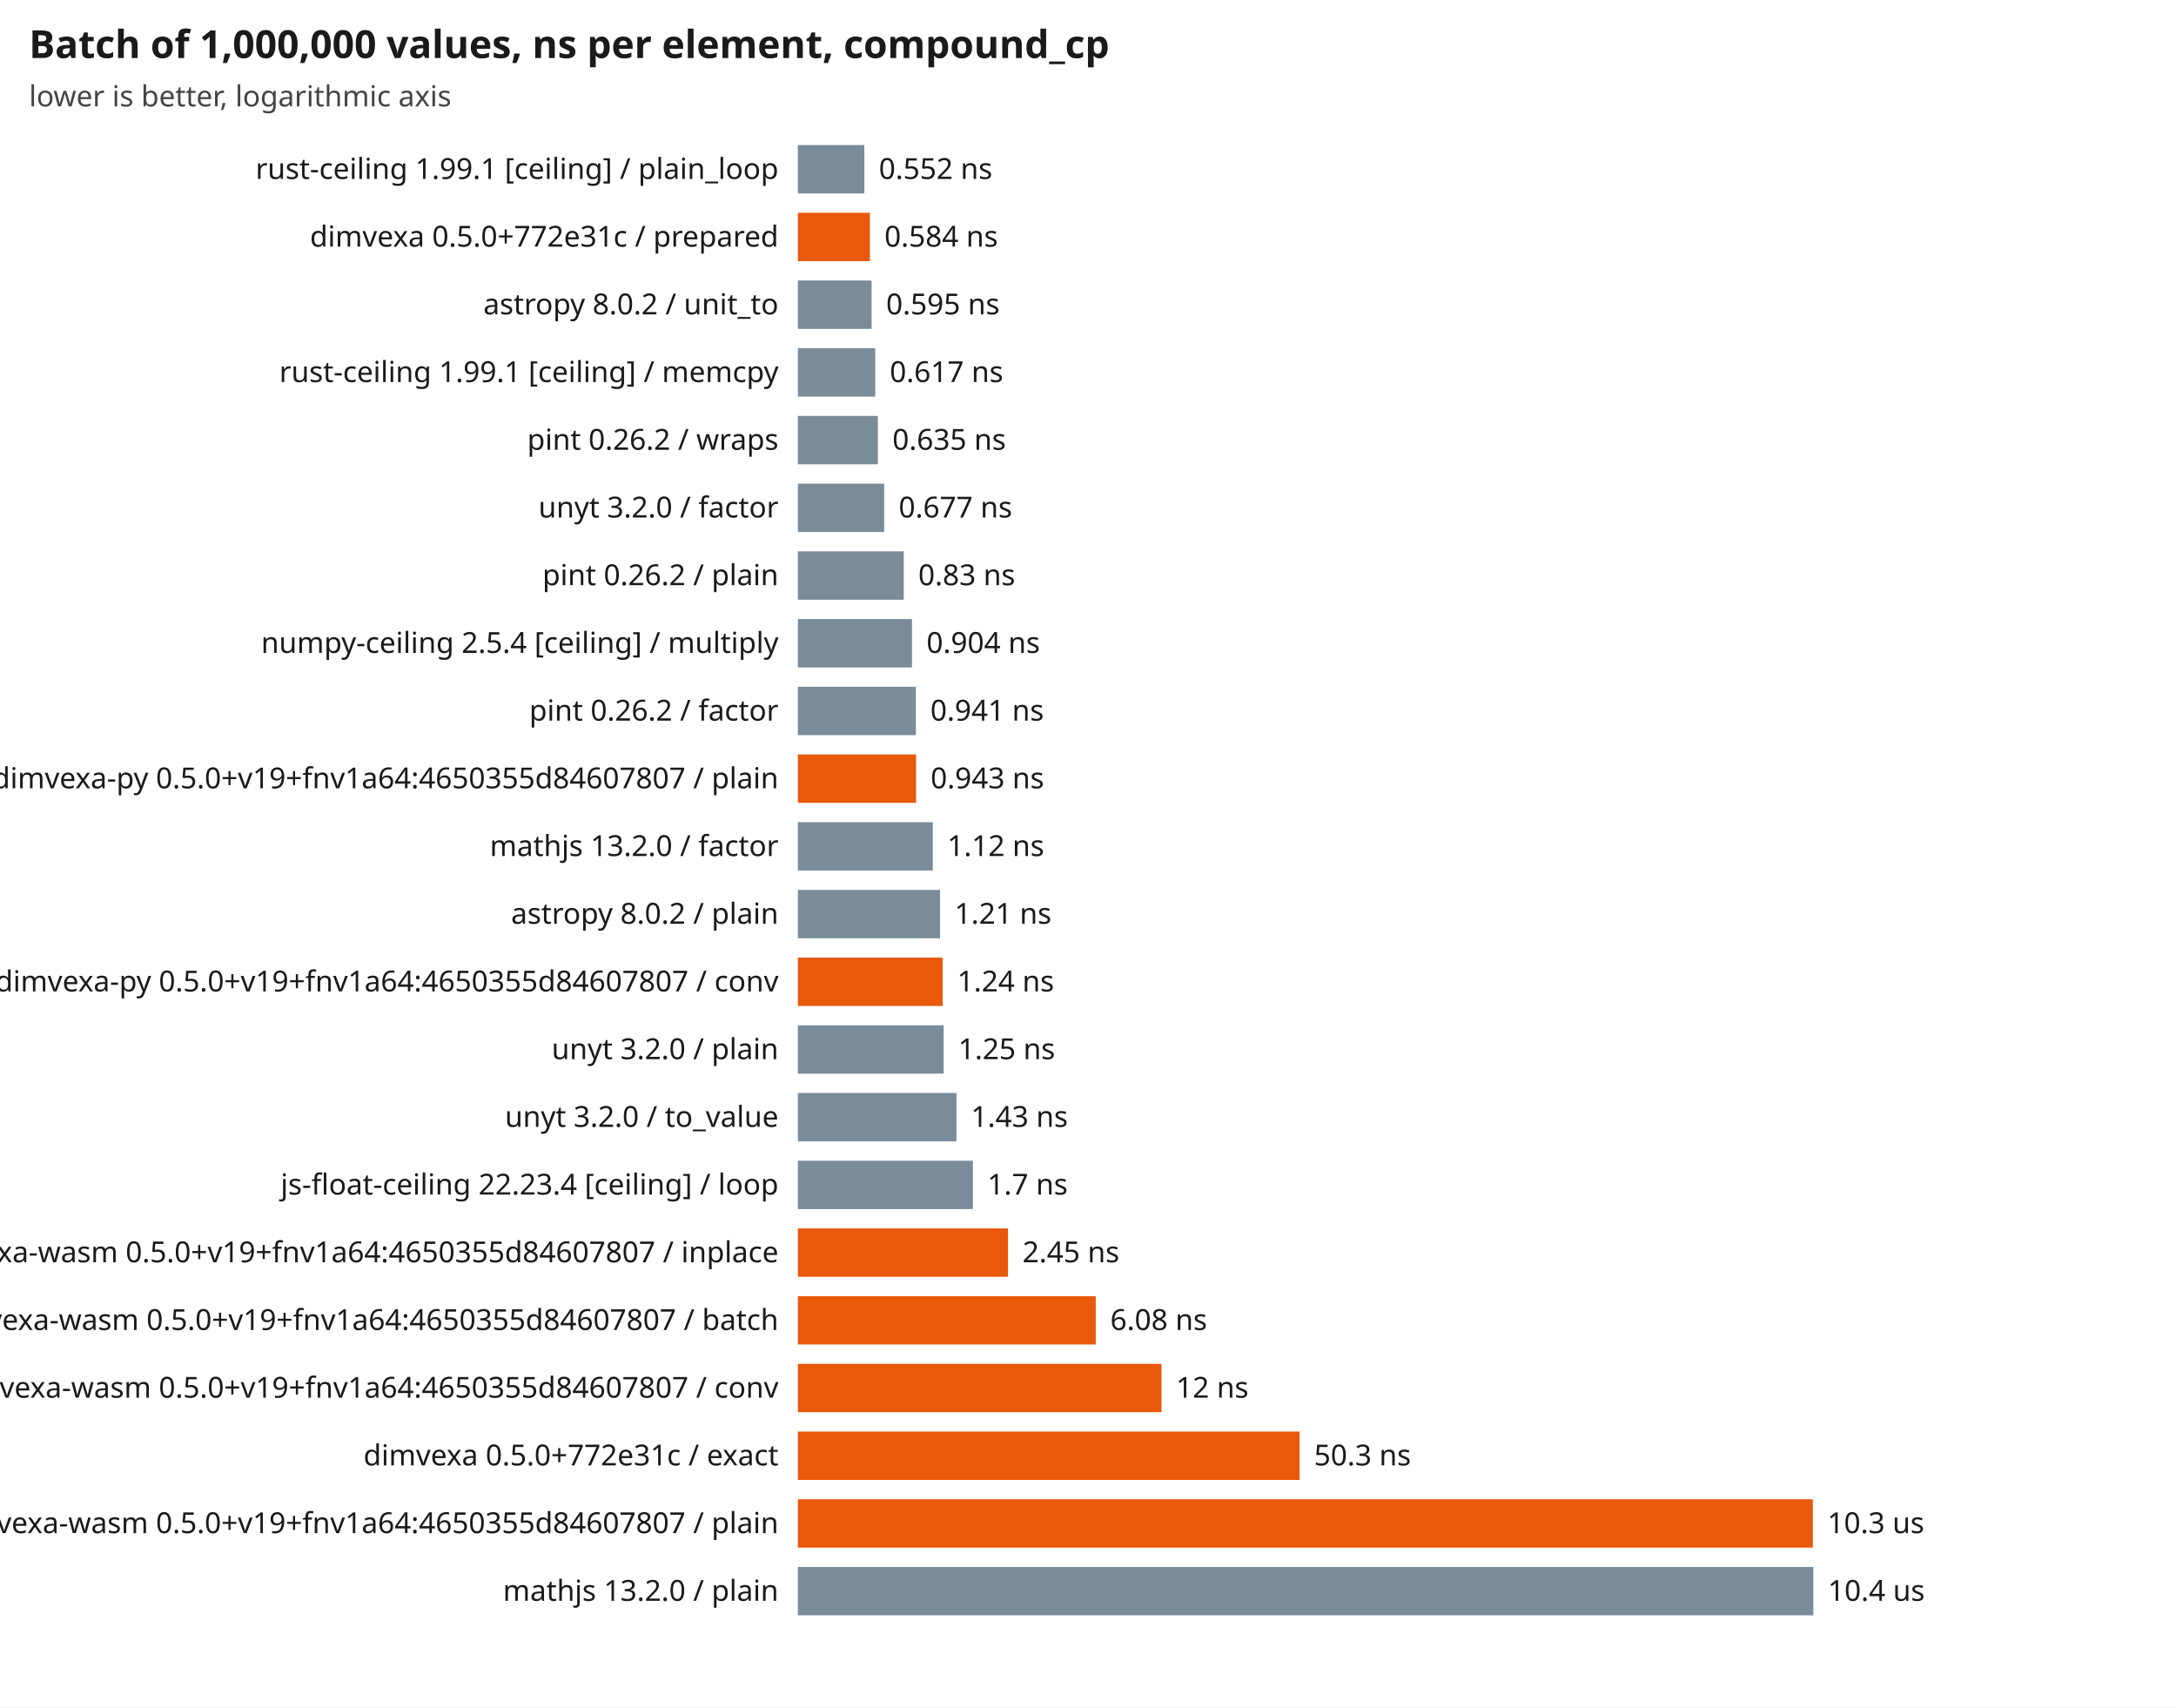
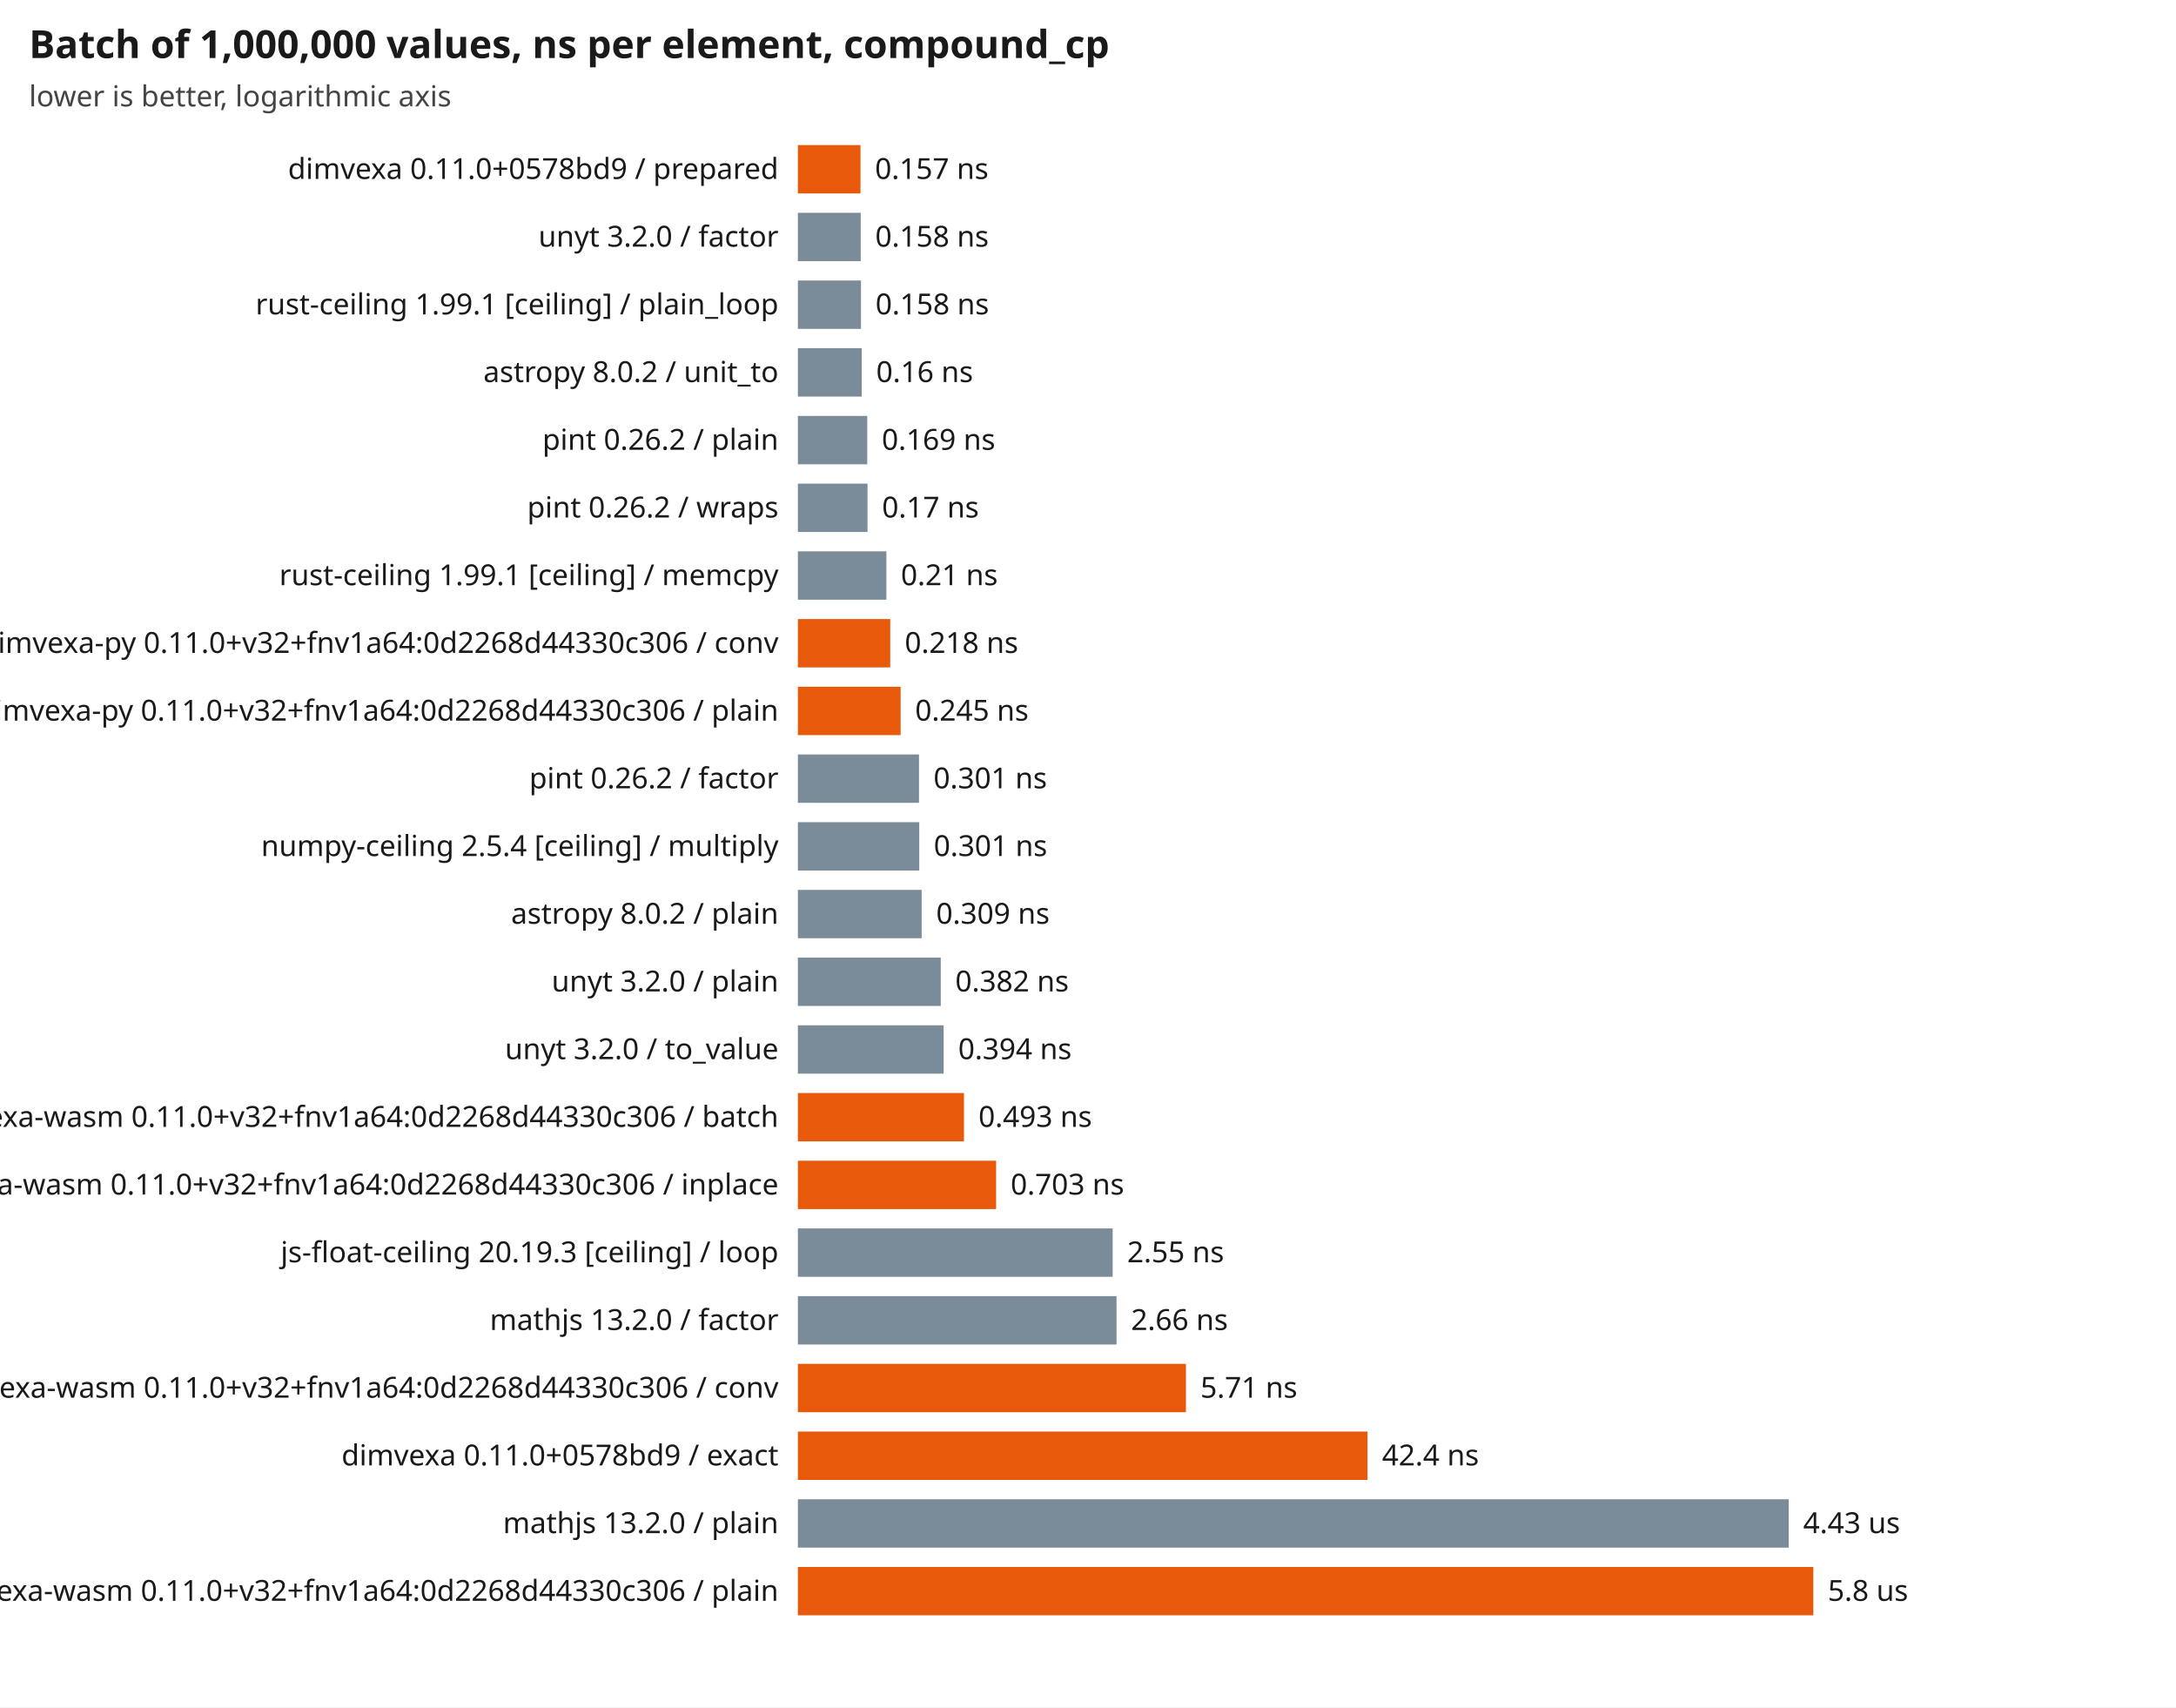
<svg xmlns="http://www.w3.org/2000/svg" width="900" height="706" viewBox="0 0 900 706" role="img" aria-label="Batch of 1,000,000 values, ns per element, compound_cp">
  <rect width="900" height="706" fill="#ffffff" />
  <text x="12" y="24" font-family="sans-serif" font-size="16" font-weight="bold" fill="#1a1a1a">Batch of 1,000,000 values, ns per element, compound_cp</text>
  <text x="12" y="44" font-family="sans-serif" font-size="12" fill="#444444">lower is better, logarithmic axis</text>
-   <text x="322" y="74" text-anchor="end" font-family="sans-serif" font-size="12" fill="#1a1a1a">rust-ceiling 1.99.1 [ceiling] / plain_loop</text>
-   <rect x="330" y="60" width="27.5" height="20" fill="#7a8b99" />
-   <text x="363.5" y="74" font-family="sans-serif" font-size="12" fill="#1a1a1a">0.552 ns</text>
-   <text x="322" y="102" text-anchor="end" font-family="sans-serif" font-size="12" fill="#1a1a1a">dimvexa 0.5.0+772e31c / prepared</text>
-   <rect x="330" y="88" width="29.8" height="20" fill="#e8590c" />
-   <text x="365.8" y="102" font-family="sans-serif" font-size="12" fill="#1a1a1a">0.584 ns</text>
-   <text x="322" y="130" text-anchor="end" font-family="sans-serif" font-size="12" fill="#1a1a1a">astropy 8.0.2 / unit_to</text>
-   <rect x="330" y="116" width="30.5" height="20" fill="#7a8b99" />
-   <text x="366.5" y="130" font-family="sans-serif" font-size="12" fill="#1a1a1a">0.595 ns</text>
-   <text x="322" y="158" text-anchor="end" font-family="sans-serif" font-size="12" fill="#1a1a1a">rust-ceiling 1.99.1 [ceiling] / memcpy</text>
-   <rect x="330" y="144" width="32.0" height="20" fill="#7a8b99" />
-   <text x="368.0" y="158" font-family="sans-serif" font-size="12" fill="#1a1a1a">0.617 ns</text>
-   <text x="322" y="186" text-anchor="end" font-family="sans-serif" font-size="12" fill="#1a1a1a">pint 0.26.2 / wraps</text>
-   <rect x="330" y="172" width="33.1" height="20" fill="#7a8b99" />
-   <text x="369.1" y="186" font-family="sans-serif" font-size="12" fill="#1a1a1a">0.635 ns</text>
-   <text x="322" y="214" text-anchor="end" font-family="sans-serif" font-size="12" fill="#1a1a1a">unyt 3.2.0 / factor</text>
-   <rect x="330" y="200" width="35.7" height="20" fill="#7a8b99" />
-   <text x="371.7" y="214" font-family="sans-serif" font-size="12" fill="#1a1a1a">0.677 ns</text>
-   <text x="322" y="242" text-anchor="end" font-family="sans-serif" font-size="12" fill="#1a1a1a">pint 0.26.2 / plain</text>
-   <rect x="330" y="228" width="43.8" height="20" fill="#7a8b99" />
-   <text x="379.8" y="242" font-family="sans-serif" font-size="12" fill="#1a1a1a">0.83 ns</text>
-   <text x="322" y="270" text-anchor="end" font-family="sans-serif" font-size="12" fill="#1a1a1a">numpy-ceiling 2.5.4 [ceiling] / multiply</text>
-   <rect x="330" y="256" width="47.2" height="20" fill="#7a8b99" />
-   <text x="383.2" y="270" font-family="sans-serif" font-size="12" fill="#1a1a1a">0.904 ns</text>
-   <text x="322" y="298" text-anchor="end" font-family="sans-serif" font-size="12" fill="#1a1a1a">pint 0.26.2 / factor</text>
-   <rect x="330" y="284" width="48.8" height="20" fill="#7a8b99" />
-   <text x="384.8" y="298" font-family="sans-serif" font-size="12" fill="#1a1a1a">0.941 ns</text>
-   <text x="322" y="326" text-anchor="end" font-family="sans-serif" font-size="12" fill="#1a1a1a">dimvexa-py 0.5.0+v19+fnv1a64:4650355d84607807 / plain</text>
-   <rect x="330" y="312" width="48.9" height="20" fill="#e8590c" />
-   <text x="384.9" y="326" font-family="sans-serif" font-size="12" fill="#1a1a1a">0.943 ns</text>
-   <text x="322" y="354" text-anchor="end" font-family="sans-serif" font-size="12" fill="#1a1a1a">mathjs 13.2.0 / factor</text>
-   <rect x="330" y="340" width="55.8" height="20" fill="#7a8b99" />
-   <text x="391.8" y="354" font-family="sans-serif" font-size="12" fill="#1a1a1a">1.12 ns</text>
+   <text x="322" y="74" text-anchor="end" font-family="sans-serif" font-size="12" fill="#1a1a1a">dimvexa 0.11.0+0578bd9 / prepared</text>
+   <rect x="330" y="60" width="25.9" height="20" fill="#e8590c" />
+   <text x="361.9" y="74" font-family="sans-serif" font-size="12" fill="#1a1a1a">0.157 ns</text>
+   <text x="322" y="102" text-anchor="end" font-family="sans-serif" font-size="12" fill="#1a1a1a">unyt 3.2.0 / factor</text>
+   <rect x="330" y="88" width="26.0" height="20" fill="#7a8b99" />
+   <text x="362.0" y="102" font-family="sans-serif" font-size="12" fill="#1a1a1a">0.158 ns</text>
+   <text x="322" y="130" text-anchor="end" font-family="sans-serif" font-size="12" fill="#1a1a1a">rust-ceiling 1.99.1 [ceiling] / plain_loop</text>
+   <rect x="330" y="116" width="26.1" height="20" fill="#7a8b99" />
+   <text x="362.1" y="130" font-family="sans-serif" font-size="12" fill="#1a1a1a">0.158 ns</text>
+   <text x="322" y="158" text-anchor="end" font-family="sans-serif" font-size="12" fill="#1a1a1a">astropy 8.0.2 / unit_to</text>
+   <rect x="330" y="144" width="26.4" height="20" fill="#7a8b99" />
+   <text x="362.4" y="158" font-family="sans-serif" font-size="12" fill="#1a1a1a">0.16 ns</text>
+   <text x="322" y="186" text-anchor="end" font-family="sans-serif" font-size="12" fill="#1a1a1a">pint 0.26.2 / plain</text>
+   <rect x="330" y="172" width="28.7" height="20" fill="#7a8b99" />
+   <text x="364.7" y="186" font-family="sans-serif" font-size="12" fill="#1a1a1a">0.169 ns</text>
+   <text x="322" y="214" text-anchor="end" font-family="sans-serif" font-size="12" fill="#1a1a1a">pint 0.26.2 / wraps</text>
+   <rect x="330" y="200" width="28.8" height="20" fill="#7a8b99" />
+   <text x="364.8" y="214" font-family="sans-serif" font-size="12" fill="#1a1a1a">0.17 ns</text>
+   <text x="322" y="242" text-anchor="end" font-family="sans-serif" font-size="12" fill="#1a1a1a">rust-ceiling 1.99.1 [ceiling] / memcpy</text>
+   <rect x="330" y="228" width="36.6" height="20" fill="#7a8b99" />
+   <text x="372.6" y="242" font-family="sans-serif" font-size="12" fill="#1a1a1a">0.21 ns</text>
+   <text x="322" y="270" text-anchor="end" font-family="sans-serif" font-size="12" fill="#1a1a1a">dimvexa-py 0.11.0+v32+fnv1a64:0d2268d44330c306 / conv</text>
+   <rect x="330" y="256" width="38.2" height="20" fill="#e8590c" />
+   <text x="374.2" y="270" font-family="sans-serif" font-size="12" fill="#1a1a1a">0.218 ns</text>
+   <text x="322" y="298" text-anchor="end" font-family="sans-serif" font-size="12" fill="#1a1a1a">dimvexa-py 0.11.0+v32+fnv1a64:0d2268d44330c306 / plain</text>
+   <rect x="330" y="284" width="42.5" height="20" fill="#e8590c" />
+   <text x="378.5" y="298" font-family="sans-serif" font-size="12" fill="#1a1a1a">0.245 ns</text>
+   <text x="322" y="326" text-anchor="end" font-family="sans-serif" font-size="12" fill="#1a1a1a">pint 0.26.2 / factor</text>
+   <rect x="330" y="312" width="50.1" height="20" fill="#7a8b99" />
+   <text x="386.1" y="326" font-family="sans-serif" font-size="12" fill="#1a1a1a">0.301 ns</text>
+   <text x="322" y="354" text-anchor="end" font-family="sans-serif" font-size="12" fill="#1a1a1a">numpy-ceiling 2.5.4 [ceiling] / multiply</text>
+   <rect x="330" y="340" width="50.2" height="20" fill="#7a8b99" />
+   <text x="386.2" y="354" font-family="sans-serif" font-size="12" fill="#1a1a1a">0.301 ns</text>
  <text x="322" y="382" text-anchor="end" font-family="sans-serif" font-size="12" fill="#1a1a1a">astropy 8.0.2 / plain</text>
-   <rect x="330" y="368" width="58.8" height="20" fill="#7a8b99" />
-   <text x="394.8" y="382" font-family="sans-serif" font-size="12" fill="#1a1a1a">1.21 ns</text>
-   <text x="322" y="410" text-anchor="end" font-family="sans-serif" font-size="12" fill="#1a1a1a">dimvexa-py 0.5.0+v19+fnv1a64:4650355d84607807 / conv</text>
-   <rect x="330" y="396" width="59.9" height="20" fill="#e8590c" />
-   <text x="395.9" y="410" font-family="sans-serif" font-size="12" fill="#1a1a1a">1.24 ns</text>
-   <text x="322" y="438" text-anchor="end" font-family="sans-serif" font-size="12" fill="#1a1a1a">unyt 3.2.0 / plain</text>
+   <rect x="330" y="368" width="51.2" height="20" fill="#7a8b99" />
+   <text x="387.2" y="382" font-family="sans-serif" font-size="12" fill="#1a1a1a">0.309 ns</text>
+   <text x="322" y="410" text-anchor="end" font-family="sans-serif" font-size="12" fill="#1a1a1a">unyt 3.2.0 / plain</text>
+   <rect x="330" y="396" width="59.1" height="20" fill="#7a8b99" />
+   <text x="395.1" y="410" font-family="sans-serif" font-size="12" fill="#1a1a1a">0.382 ns</text>
+   <text x="322" y="438" text-anchor="end" font-family="sans-serif" font-size="12" fill="#1a1a1a">unyt 3.2.0 / to_value</text>
  <rect x="330" y="424" width="60.3" height="20" fill="#7a8b99" />
-   <text x="396.3" y="438" font-family="sans-serif" font-size="12" fill="#1a1a1a">1.25 ns</text>
-   <text x="322" y="466" text-anchor="end" font-family="sans-serif" font-size="12" fill="#1a1a1a">unyt 3.2.0 / to_value</text>
-   <rect x="330" y="452" width="65.6" height="20" fill="#7a8b99" />
-   <text x="401.6" y="466" font-family="sans-serif" font-size="12" fill="#1a1a1a">1.43 ns</text>
-   <text x="322" y="494" text-anchor="end" font-family="sans-serif" font-size="12" fill="#1a1a1a">js-float-ceiling 22.23.4 [ceiling] / loop</text>
-   <rect x="330" y="480" width="72.4" height="20" fill="#7a8b99" />
-   <text x="408.4" y="494" font-family="sans-serif" font-size="12" fill="#1a1a1a">1.7 ns</text>
-   <text x="322" y="522" text-anchor="end" font-family="sans-serif" font-size="12" fill="#1a1a1a">dimvexa-wasm 0.5.0+v19+fnv1a64:4650355d84607807 / inplace</text>
-   <rect x="330" y="508" width="86.9" height="20" fill="#e8590c" />
-   <text x="422.9" y="522" font-family="sans-serif" font-size="12" fill="#1a1a1a">2.45 ns</text>
-   <text x="322" y="550" text-anchor="end" font-family="sans-serif" font-size="12" fill="#1a1a1a">dimvexa-wasm 0.5.0+v19+fnv1a64:4650355d84607807 / batch</text>
-   <rect x="330" y="536" width="123.2" height="20" fill="#e8590c" />
-   <text x="459.2" y="550" font-family="sans-serif" font-size="12" fill="#1a1a1a">6.08 ns</text>
-   <text x="322" y="578" text-anchor="end" font-family="sans-serif" font-size="12" fill="#1a1a1a">dimvexa-wasm 0.5.0+v19+fnv1a64:4650355d84607807 / conv</text>
-   <rect x="330" y="564" width="150.4" height="20" fill="#e8590c" />
-   <text x="486.4" y="578" font-family="sans-serif" font-size="12" fill="#1a1a1a">12 ns</text>
-   <text x="322" y="606" text-anchor="end" font-family="sans-serif" font-size="12" fill="#1a1a1a">dimvexa 0.5.0+772e31c / exact</text>
-   <rect x="330" y="592" width="207.5" height="20" fill="#e8590c" />
-   <text x="543.5" y="606" font-family="sans-serif" font-size="12" fill="#1a1a1a">50.3 ns</text>
-   <text x="322" y="634" text-anchor="end" font-family="sans-serif" font-size="12" fill="#1a1a1a">dimvexa-wasm 0.5.0+v19+fnv1a64:4650355d84607807 / plain</text>
-   <rect x="330" y="620" width="419.8" height="20" fill="#e8590c" />
-   <text x="755.8" y="634" font-family="sans-serif" font-size="12" fill="#1a1a1a">10.3 us</text>
-   <text x="322" y="662" text-anchor="end" font-family="sans-serif" font-size="12" fill="#1a1a1a">mathjs 13.2.0 / plain</text>
-   <rect x="330" y="648" width="420.0" height="20" fill="#7a8b99" />
-   <text x="756.0" y="662" font-family="sans-serif" font-size="12" fill="#1a1a1a">10.4 us</text>
+   <text x="396.3" y="438" font-family="sans-serif" font-size="12" fill="#1a1a1a">0.394 ns</text>
+   <text x="322" y="466" text-anchor="end" font-family="sans-serif" font-size="12" fill="#1a1a1a">dimvexa-wasm 0.11.0+v32+fnv1a64:0d2268d44330c306 / batch</text>
+   <rect x="330" y="452" width="68.7" height="20" fill="#e8590c" />
+   <text x="404.7" y="466" font-family="sans-serif" font-size="12" fill="#1a1a1a">0.493 ns</text>
+   <text x="322" y="494" text-anchor="end" font-family="sans-serif" font-size="12" fill="#1a1a1a">dimvexa-wasm 0.11.0+v32+fnv1a64:0d2268d44330c306 / inplace</text>
+   <rect x="330" y="480" width="82.0" height="20" fill="#e8590c" />
+   <text x="418.0" y="494" font-family="sans-serif" font-size="12" fill="#1a1a1a">0.703 ns</text>
+   <text x="322" y="522" text-anchor="end" font-family="sans-serif" font-size="12" fill="#1a1a1a">js-float-ceiling 20.19.3 [ceiling] / loop</text>
+   <rect x="330" y="508" width="130.2" height="20" fill="#7a8b99" />
+   <text x="466.2" y="522" font-family="sans-serif" font-size="12" fill="#1a1a1a">2.55 ns</text>
+   <text x="322" y="550" text-anchor="end" font-family="sans-serif" font-size="12" fill="#1a1a1a">mathjs 13.2.0 / factor</text>
+   <rect x="330" y="536" width="131.8" height="20" fill="#7a8b99" />
+   <text x="467.8" y="550" font-family="sans-serif" font-size="12" fill="#1a1a1a">2.66 ns</text>
+   <text x="322" y="578" text-anchor="end" font-family="sans-serif" font-size="12" fill="#1a1a1a">dimvexa-wasm 0.11.0+v32+fnv1a64:0d2268d44330c306 / conv</text>
+   <rect x="330" y="564" width="160.5" height="20" fill="#e8590c" />
+   <text x="496.5" y="578" font-family="sans-serif" font-size="12" fill="#1a1a1a">5.71 ns</text>
+   <text x="322" y="606" text-anchor="end" font-family="sans-serif" font-size="12" fill="#1a1a1a">dimvexa 0.11.0+0578bd9 / exact</text>
+   <rect x="330" y="592" width="235.6" height="20" fill="#e8590c" />
+   <text x="571.6" y="606" font-family="sans-serif" font-size="12" fill="#1a1a1a">42.4 ns</text>
+   <text x="322" y="634" text-anchor="end" font-family="sans-serif" font-size="12" fill="#1a1a1a">mathjs 13.2.0 / plain</text>
+   <rect x="330" y="620" width="409.8" height="20" fill="#7a8b99" />
+   <text x="745.8" y="634" font-family="sans-serif" font-size="12" fill="#1a1a1a">4.43 us</text>
+   <text x="322" y="662" text-anchor="end" font-family="sans-serif" font-size="12" fill="#1a1a1a">dimvexa-wasm 0.11.0+v32+fnv1a64:0d2268d44330c306 / plain</text>
+   <rect x="330" y="648" width="420.0" height="20" fill="#e8590c" />
+   <text x="756.0" y="662" font-family="sans-serif" font-size="12" fill="#1a1a1a">5.8 us</text>
</svg>
